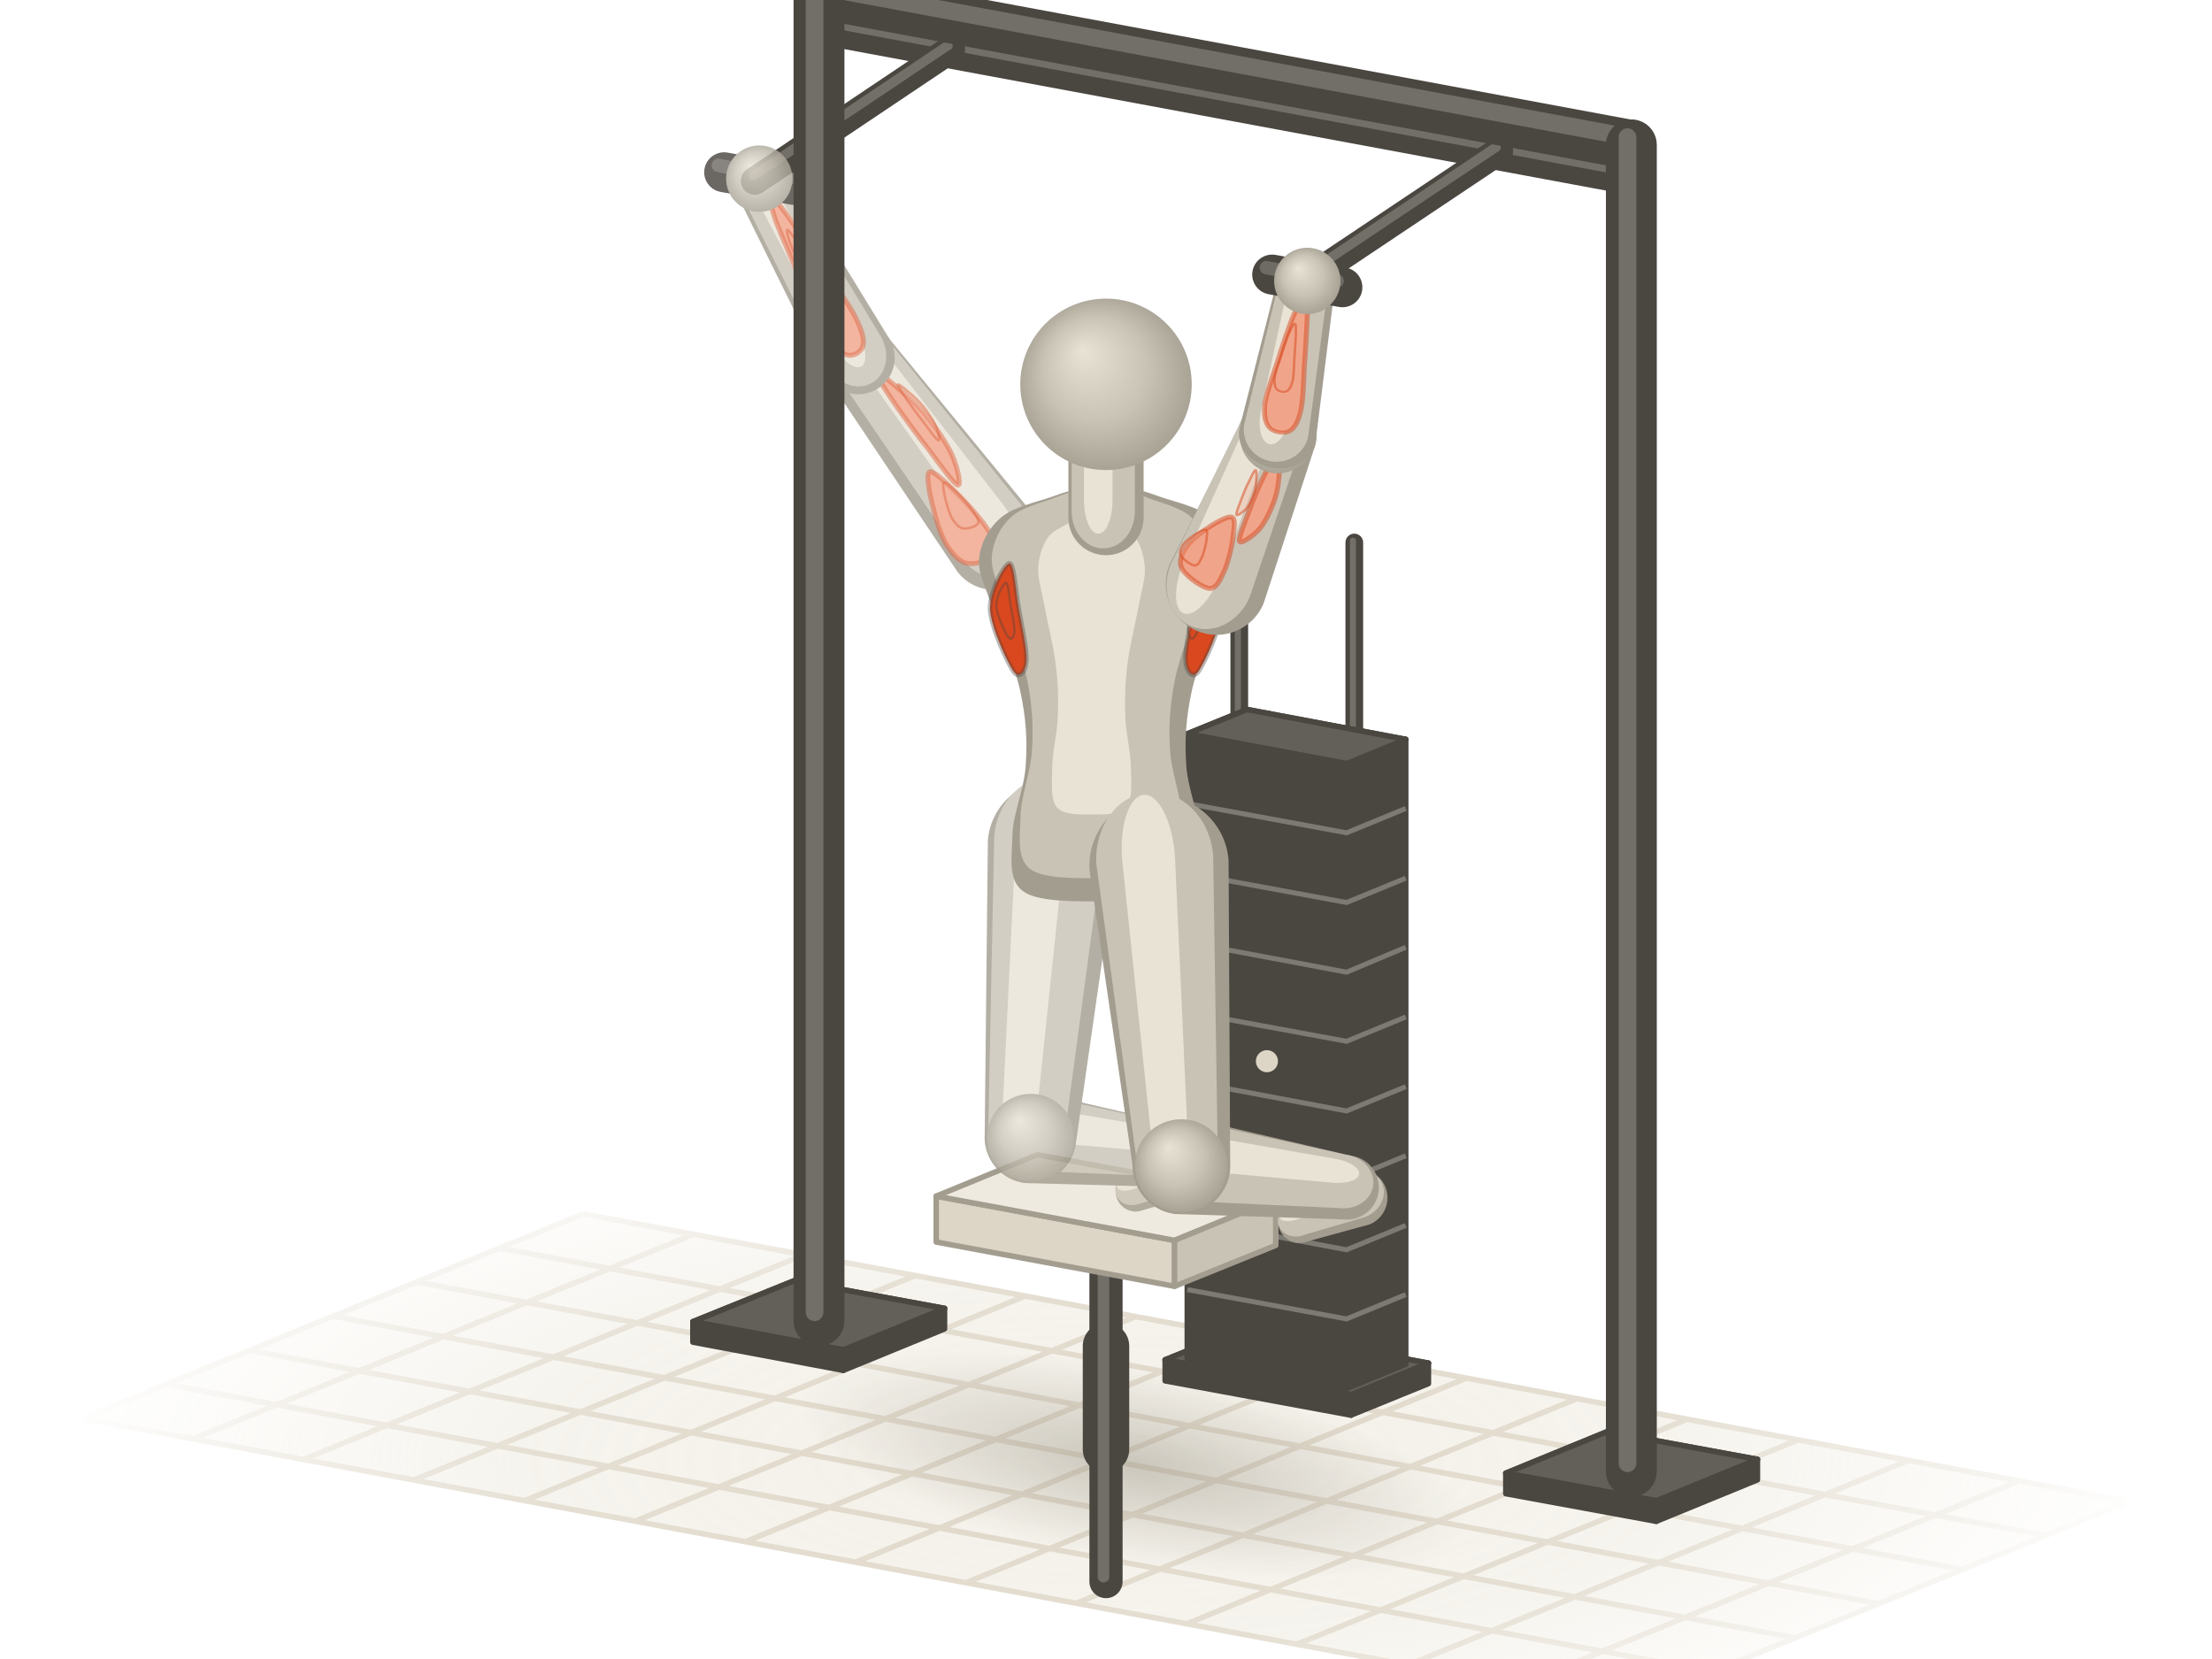
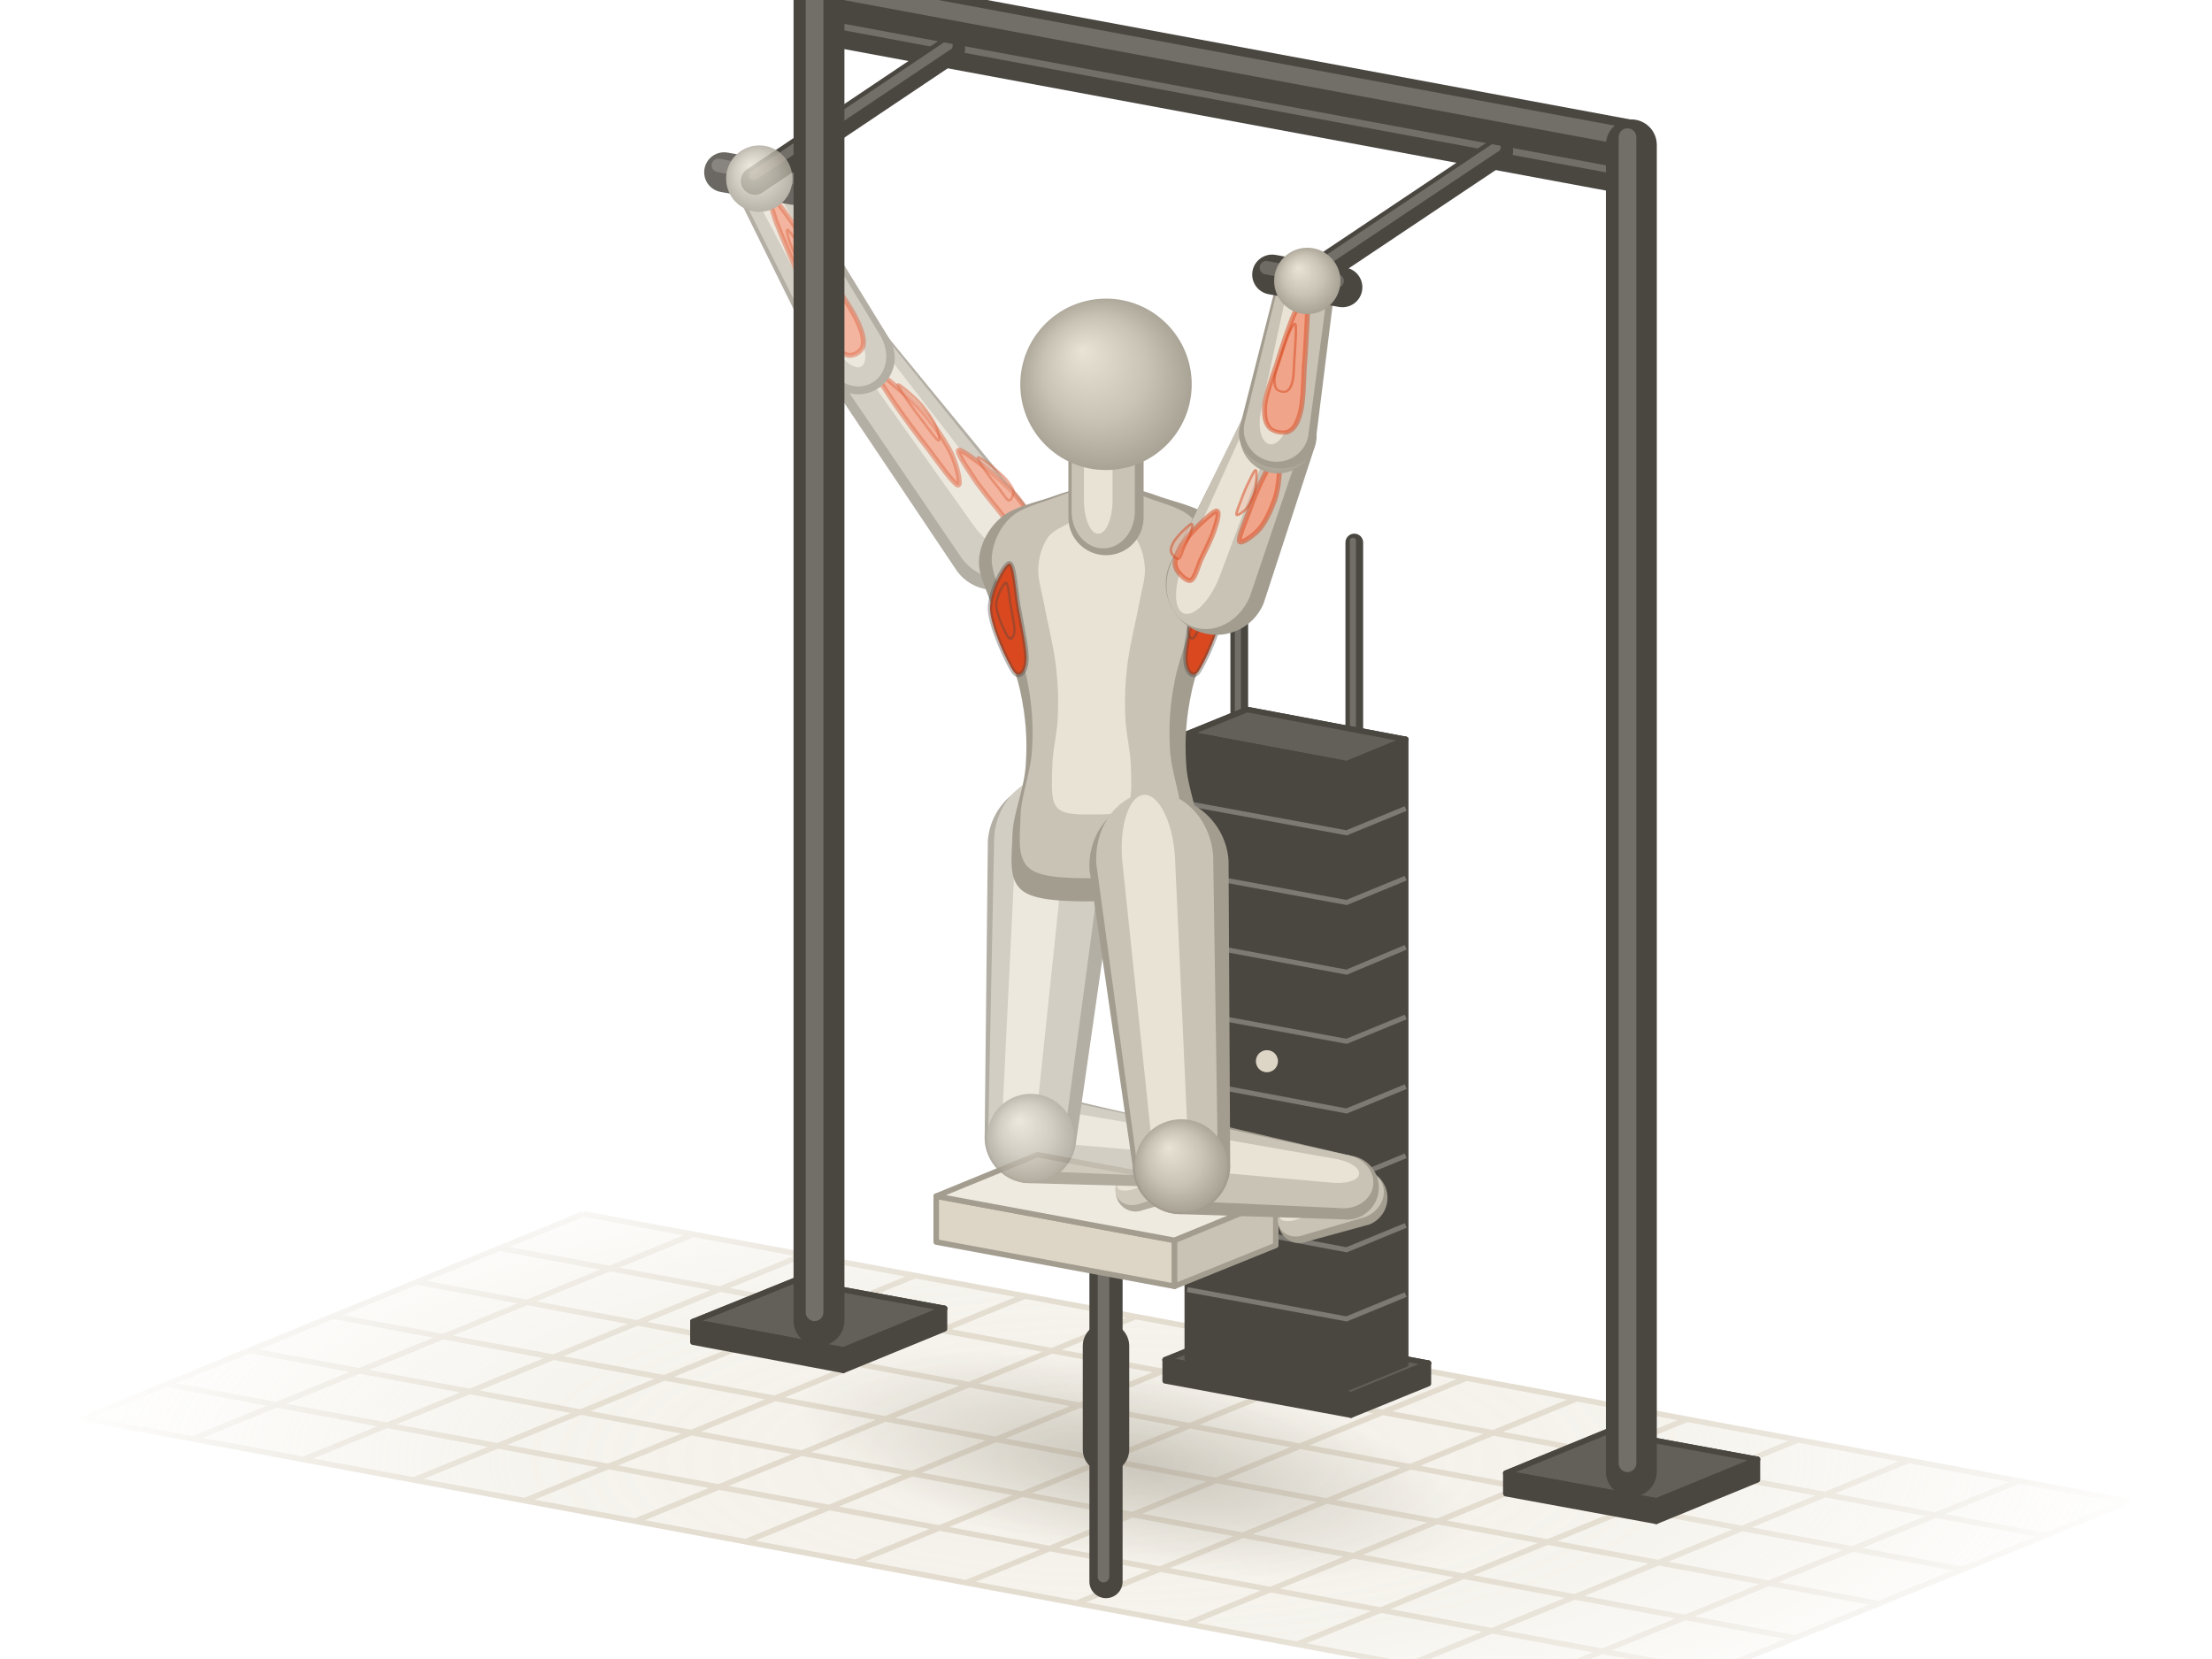
<svg xmlns="http://www.w3.org/2000/svg" viewBox="0 0 400 300">
  <defs>
    <radialGradient id="au-sph" cx=".5" cy=".5" r=".55" fx=".36" fy=".3">
      <stop offset="0" stop-color="#e9e3d6" />
      <stop offset=".55" stop-color="#c9c3b6" />
      <stop offset="1" stop-color="#a39d90" />
    </radialGradient>
    <path id="aus0" d="M-8.3 0C-8.3 5.5 -8.5 13.5 -6.5 16.6C-4.5 19.8 -0.2 18.9 3.7 18.8C7.6 18.7 12.3 16.3 16.7 16.1C21 15.8 25 16.1 29.6 17.2C34.3 18.3 40.4 21.3 44.5 22.7C48.5 24.1 50.9 25.8 53.7 25.5C56.5 25.2 59.3 23.5 61.1 21.1C63 18.7 63.9 14 64.8 11.1C65.8 8.1 66.4 5.7 66.7 3.3C67 0.9 67 -0.9 66.7 -3.3C66.4 -5.7 65.8 -8.1 64.8 -11.1C63.9 -14 63 -18.7 61.1 -21.1C59.3 -23.5 56.5 -25.2 53.7 -25.5C50.9 -25.8 48.5 -24.1 44.5 -22.7C40.4 -21.3 34.3 -18.3 29.6 -17.2C25 -16.1 21 -15.8 16.7 -16.1C12.3 -16.3 7.6 -18.7 3.7 -18.8C-0.2 -18.9 -4.5 -19.8 -6.5 -16.6C-8.5 -13.5 -8.3 -5.5 -8.3 0Z" />
    <path id="aus3" d="M0 8.6L42.4 6.6A6.6 6.6 0 0 0 42.4 -6.6L0 -8.6A8.6 8.6 0 0 0 0 8.6Z" />
    <path id="aus6" d="M0 6.6L37 4.9A4.9 4.9 0 0 0 37 -4.9L0 -6.6A6.6 6.6 0 0 0 0 6.6Z" />
    <path id="aus8" d="M0 11.8L52.9 8.3A8.3 8.3 0 0 0 52.9 -8.3L0 -11.8A11.8 11.8 0 0 0 0 11.8Z" />
    <path id="aus9" d="M0 8.3L27.8 5.5A5.5 5.5 0 0 0 27.8 -5.5L0 -8.3A8.3 8.3 0 0 0 0 8.3Z" />
    <path id="aus10" d="M0 4.9L11.6 3.6A3.6 3.6 0 0 0 11.6 -3.6L0 -4.9A4.9 4.9 0 0 0 0 4.9Z" />
    <path id="aus11" d="M0 9.2L29.1 7A7 7 0 0 0 29.1 -7L0 -9.2A9.2 9.2 0 0 0 0 9.2Z" />
    <path id="aus14" d="M0 7L34 5.2A5.2 5.2 0 0 0 34 -5.2L0 -7A7 7 0 0 0 0 7Z" />
    <path id="aus16" d="M0 12.6L54.4 8.8A8.8 8.8 0 0 0 54.4 -8.8L0 -12.6A12.6 12.6 0 0 0 0 12.6Z" />
    <path id="aus17" d="M0 8.8L30.2 5.8A5.8 5.8 0 0 0 30.2 -5.8L0 -8.8A8.8 8.8 0 0 0 0 8.8Z" />
    <path id="aus18" d="M0 5.2L11.6 3.8A3.8 3.8 0 0 0 11.6 -3.8L0 -5.2A5.2 5.2 0 0 0 0 5.2Z" />
    <path id="aus19" d="M0 6.8L11.1 6.8A6.8 6.8 0 0 0 11.1 -6.8L0 -6.8A6.8 6.8 0 0 0 0 6.8Z" />
    <radialGradient id="au-fade" gradientUnits="userSpaceOnUse" cx="200" cy="264" r="190" gradientTransform="translate(200 264) scale(1 .32) translate(-200 -264)">
      <stop offset="0" stop-color="#fff" />
      <stop offset=".55" stop-color="#fff" stop-opacity=".75" />
      <stop offset="1" stop-color="#fff" stop-opacity="0" />
    </radialGradient>
    <mask id="au-gm" maskUnits="userSpaceOnUse" x="0" y="0" width="400" height="300">
      <rect width="400" height="300" fill="url(#au-fade)" />
    </mask>
    <radialGradient id="au-shd">
      <stop offset="0" stop-color="#a39d90" stop-opacity=".5" />
      <stop offset=".55" stop-color="#a39d90" stop-opacity=".22" />
      <stop offset="1" stop-color="#a39d90" stop-opacity="0" />
    </radialGradient>
  </defs>
  <g mask="url(#au-gm)">
    <path d="M105.5 219.5L385 271.5L294.5 308.5L15 256.5Z" fill="#efeadf" fill-opacity=".7" />
    <path d="M105.5 219.5L15 256.5M125.4 223.2L34.9 260.2M145.4 226.9L54.9 263.9M165.4 230.7L74.9 267.6M185.3 234.4L94.8 271.4M205.3 238.1L114.8 275.1M225.3 241.8L134.8 278.8M245.3 245.5L154.7 282.5M265.2 249.2L174.7 286.2M285.2 252.9L194.7 289.9M305.2 256.6L214.7 293.6M325.1 260.4L234.6 297.3M345.1 264.1L254.6 301.1M365.1 267.8L274.6 304.8M385 271.5L294.5 308.5M105.5 219.5L385 271.5M90.4 225.7L370 277.7M75.3 231.8L354.9 283.8M60.2 238L339.8 290M45.1 244.2L324.7 296.2M30 250.3L309.6 302.3M15 256.5L294.5 308.5" fill="none" stroke="#ddd5c5" stroke-width="1" />
  </g>
  <g transform="rotate(10.5)">
    <ellipse fill="url(#au-shd)" cx="249.8" cy="223" rx="61.7" ry="17.6">
      <animate attributeName="rx" values="61.7;62.3;63.8;65.9;67;66.1;65.4;65.1;65;65.1;65.4;66.1;67;65.9;63.8;62.3;61.7" dur="3s" repeatCount="indefinite" />
    </ellipse>
  </g>
  <path d="M147.4 7.9L294.4 35.2A3.5 3.5 0 0 0 295.7 28.3L148.7 1A3.5 3.5 0 0 0 147.4 7.9Z" fill="#4a4640" />
  <path d="M147.3 4.5L294.3 31.9A1.2 1.2 0 0 0 294.7 29.5L147.7 2.1A1.2 1.2 0 0 0 147.3 4.5Z" fill="#fffdf8" fill-opacity=".22" />
  <path d="M170.6 6.8L135.1 30.6A2.5 2.5 0 0 0 137.9 34.8L173.4 11A2.5 2.5 0 0 0 170.6 6.8Z" fill="#4a4640" />
  <path d="M171.1 7.4L135.6 31.2A0.9 0.9 0 0 0 136.6 32.6L172.1 8.8A0.9 0.9 0 0 0 171.1 7.4Z" fill="#fffdf8" fill-opacity=".22" />
  <path d="M269.7 25.2L234.1 49A2.5 2.5 0 0 0 236.9 53.2L272.5 29.4A2.5 2.5 0 0 0 269.7 25.2Z" fill="#4a4640" />
  <path d="M270.2 25.8L234.6 49.6A0.9 0.9 0 0 0 235.6 51L271.2 27.2A0.9 0.9 0 0 0 270.2 25.8Z" fill="#fffdf8" fill-opacity=".22" />
  <path d="M222.5 94.2L222.5 248A1.6 1.6 0 0 0 225.7 248L225.7 94.2A1.6 1.6 0 0 0 222.5 94.2Z" fill="#4a4640" />
  <path d="M223.3 93.7L223.3 247.5A0.6 0.6 0 0 0 224.4 247.5L224.4 93.7A0.6 0.6 0 0 0 223.3 93.7Z" fill="#fffdf8" fill-opacity=".22" />
  <path d="M243.3 98.1L243.3 251.8A1.6 1.6 0 0 0 246.5 251.8L246.5 98.1A1.6 1.6 0 0 0 243.3 98.1Z" fill="#4a4640" />
  <path d="M244.1 97.6L244.1 251.3A0.6 0.6 0 0 0 245.2 251.3L245.2 97.6A0.6 0.6 0 0 0 244.1 97.6Z" fill="#fffdf8" fill-opacity=".22" />
  <g fill="#4a4640" stroke="#4a4640" stroke-width="1" stroke-linejoin="round">
    <path d="M258.3 246.5L258.3 250.2L244.3 255.9L244.3 252.2Z" />
    <path d="M224.7 240.2L210.7 245.9L244.3 252.2L258.3 246.5Z" />
    <path d="M224.7 240.2L210.7 245.9L244.3 252.2L258.3 246.5Z" fill="#fffdf8" fill-opacity=".14" />
    <path d="M210.7 245.9L244.3 252.2L244.3 255.9L210.7 249.7Z" />
  </g>
  <g fill="#4a4640" stroke="#4a4640" stroke-width="1" stroke-linejoin="round">
    <path d="M254.2 133.7L254.2 246.7L243.5 251.1L243.5 138.1Z" />
    <path d="M225.5 128.3L214.7 132.7L243.5 138.1L254.2 133.7Z" />
    <path d="M225.5 128.3L214.7 132.7L243.5 138.1L254.2 133.7Z" fill="#fffdf8" fill-opacity=".14" />
    <path d="M214.7 132.7L243.5 138.1L243.5 251.1L214.7 245.7Z" />
  </g>
  <path d="M214.7 145.3L243.5 150.6L254.2 146.2M214.7 157.9L243.5 163.2L254.2 158.8M214.7 170.4L243.5 175.8L254.2 171.3M214.7 183L243.5 188.3L254.2 183.9M214.7 195.5L243.5 200.9L254.2 196.5M214.7 208.1L243.5 213.4L254.2 209M214.7 220.6L243.5 226L254.2 221.6M214.7 233.2L243.5 238.5L254.2 234.1" fill="none" stroke="#fffdf8" stroke-opacity=".28" stroke-width=".9" />
  <circle cx="229.1" cy="191.9" r="2" fill="#ddd5c5" />
  <path d="M195.8 243.4L195.8 262.1A4.2 4.2 0 0 0 204.2 262.1L204.2 243.4A4.2 4.2 0 0 0 195.8 243.4Z" fill="#4a4640" />
  <path d="M197.9 242.1L197.9 260.8A1.5 1.5 0 0 0 200.8 260.8L200.8 242.1A1.5 1.5 0 0 0 197.9 242.1Z" fill="#fffdf8" fill-opacity=".22" />
  <g transform="translate(0 0)">
    <animateTransform attributeName="transform" type="translate" values="0 0;0 -1;0 -4.5;0 -10.5;0 -18.5;0 -26.5;0 -32.6;0 -36;0 -37;0 -36;0 -32.6;0 -26.5;0 -18.5;0 -10.5;0 -4.5;0 -1;0 0" dur="3s" repeatCount="indefinite" />
    <path d="M197 224.9L197 286A3 3 0 0 0 203 286L203 224.9A3 3 0 0 0 197 224.9Z" fill="#4a4640" />
    <path d="M198.5 224L198.5 285.1A1 1 0 0 0 200.6 285.1L200.6 224A1 1 0 0 0 198.5 224Z" fill="#fffdf8" fill-opacity=".22" />
    <g stroke="#a39d90" stroke-width="1" stroke-linejoin="round">
      <path d="M169.3 216.3L169.3 224.6L212.4 232.6L212.4 224.3Z" fill="#ddd5c5" />
      <path d="M187.6 208.8L230.7 216.8L212.4 224.3L169.3 216.3Z" fill="#efeadf" />
      <path d="M230.7 216.8L212.4 224.3L212.4 232.6L230.7 225.2Z" fill="#c9c3b6" />
    </g>
  </g>
  <path d="M147.2 3.3L294.2 30.6A4.5 4.5 0 0 0 295.9 21.8L148.9 -5.5A4.5 4.5 0 0 0 147.2 3.3Z" fill="#4a4640" />
  <path d="M147.1 -1L294 26.3A1.6 1.6 0 0 0 294.6 23.2L147.6 -4.1A1.6 1.6 0 0 0 147.1 -1Z" fill="#fffdf8" fill-opacity=".22" />
  <g opacity=".82">
    <g transform="translate(216.1 211.1) rotate(157.8)">
      <animateTransform attributeName="transform" type="translate" values="216.1 211.1;216.1 210.1;216.1 206.7;216.1 200.6;216.1 192.6;216.1 184.6;216.1 178.5;216.1 175.1;216.1 174.1;216.1 175.1;216.1 178.5;216.1 184.6;216.1 192.6;216.1 200.6;216.1 206.7;216.1 210.1;216.1 211.1" dur="3s" repeatCount="indefinite" />
      <animateTransform attributeName="transform" type="rotate" values="157.8;157.8;157.8;157.8;157.8;157.8;157.8;157.8;157.8;157.8;157.8;157.8;157.8;157.8;157.8;157.8;157.8" additive="sum" dur="3s" repeatCount="indefinite" />
      <use href="#aus10" fill="#a39d90" />
      <use href="#aus10" fill="#c9c3b6" transform="matrix(0.98 0 0 0.84 0.2 0.7)" />
      <use href="#aus10" fill="#e9e3d6" transform="matrix(0.9 0 0 0.38 0.7 1.9)" />
    </g>
    <g transform="translate(186.4 205.7) rotate(7.3)">
      <animateTransform attributeName="transform" type="translate" values="186.4 205.7;186.4 204.7;186.4 201.2;186.4 195.2;186.4 187.2;186.4 179.1;186.4 173.1;186.4 169.7;186.4 168.6;186.4 169.7;186.4 173.1;186.4 179.1;186.4 187.2;186.4 195.2;186.4 201.2;186.4 204.7;186.4 205.7" dur="3s" repeatCount="indefinite" />
      <animateTransform attributeName="transform" type="rotate" values="7.3;7.3;7.3;7.3;7.3;7.3;7.3;7.3;7.3;7.3;7.3;7.3;7.3;7.3;7.3;7.3;7.3" additive="sum" dur="3s" repeatCount="indefinite" />
      <use href="#aus9" fill="#a39d90" />
      <use href="#aus9" fill="#c9c3b6" transform="matrix(0.98 0 0 0.84 -0.3 -0.9)" />
      <use href="#aus9" fill="#e9e3d6" transform="matrix(0.9 0 0 0.38 -0.3 -2.5)" />
    </g>
    <g transform="translate(180 98.2) rotate(-126.6) scale(0.98 1)">
      <animateTransform attributeName="transform" type="translate" values="180 98.2;180 97.2;180 93.8;180 87.7;180 79.7;180 71.7;180 65.6;180 62.2;180 61.2;180 62.2;180 65.6;180 71.7;180 79.7;180 87.7;180 93.8;180 97.2;180 98.2" dur="3s" repeatCount="indefinite" />
      <animateTransform attributeName="transform" type="rotate" values="-126.6;-128.1;-133;-141.8;-153.9;-166.6;-176.8;-182.7;-184.5;-182.7;-176.8;-166.6;-153.9;-141.8;-133;-128.1;-126.6" additive="sum" dur="3s" repeatCount="indefinite" />
      <animateTransform attributeName="transform" type="scale" values="0.98 1;0.99 1;0.99 1;1 1;0.99 1;0.98 1;0.97 1;0.96 1;0.96 1;0.96 1;0.97 1;0.98 1;0.99 1;1 1;0.99 1;0.99 1;0.98 1" additive="sum" dur="3s" repeatCount="indefinite" />
      <use href="#aus3" fill="#a39d90" />
      <use href="#aus3" fill="#c9c3b6" transform="matrix(0.98 0 0 0.84 1.4 0.7)" />
      <use href="#aus3" fill="#e9e3d6" transform="matrix(0.9 0 0 0.38 4.8 2)" />
      <path id="aum4" d="M12.7 0.8C12.2 1.3 15.5 2.7 17.8 3.2C20.1 3.7 23.6 3.8 26.3 3.7C29 3.6 31.9 3 33.9 2.5C35.9 2.1 38.6 1.4 38.2 1C37.7 0.7 34.2 0.5 31.4 0.4C28.5 0.3 24.3 0.3 21.2 0.4C18.1 0.4 13.3 0.3 12.7 0.8Z" fill="#f0a58a" stroke="#d9481f" stroke-opacity=".5" stroke-width=".9" stroke-linejoin="round" />
      <use href="#aum4" fill="#fffdf8" fill-opacity=".3" stroke="none" transform="matrix(0.5 0 0 0.5 15.1 2.4)" />
-       <path id="aum5" d="M-1.7 -0.7C-2.4 -1.8 -1.1 -5.2 0 -6.2C1.1 -7.3 3.1 -7.4 5.1 -7.3C7.1 -7.1 9.8 -6.2 11.9 -5.3C14 -4.5 17.7 -2.8 17.8 -2C17.9 -1.2 15 -0.8 12.7 -0.4C10.5 0 6.6 0.4 4.2 0.4C1.8 0.3 -1 0.4 -1.7 -0.7Z" fill="#f0a58a" stroke="#d9481f" stroke-opacity=".5" stroke-width=".9" stroke-linejoin="round" />
-       <use href="#aum5" fill="#fffdf8" fill-opacity=".3" stroke="none" transform="matrix(0.5 0 0 0.5 5.7 0)" />
+       <path id="aum5" d="M-1.7 4.3C-2.4 4.9 -1.1 6.9 0 7.6C1.1 8.2 3.1 8.2 5.1 8.1C7.1 7.9 9.8 7.3 11.9 6.8C14 6.2 17.7 5.2 17.8 4.7C17.9 4.2 15 4 12.7 3.9C10.5 3.7 6.6 3.9 4.2 4C1.8 4.1 -1 3.7 -1.7 4.3Z" fill="#f0a58a" stroke="#d9481f" stroke-opacity=".5" stroke-width=".9" stroke-linejoin="round" />
+       <use href="#aum5" fill="#fffdf8" fill-opacity=".3" stroke="none" transform="matrix(0.5 0 0 0.5 5.7 4.4)" />
    </g>
    <g transform="translate(155.2 64.7)">
      <animateTransform attributeName="transform" type="translate" values="155.2 64.7;154.2 64.2;151.3 62.9;146.7 61.5;142.2 61.1;139.6 62.1;139 63.3;139.2 64.1;139.4 64.3;139.2 64.1;139 63.3;139.6 62.1;142.2 61.1;146.7 61.5;151.3 62.9;154.2 64.2;155.2 64.7" dur="3s" repeatCount="indefinite" />
      <circle r="6.4" fill="url(#au-sph)" />
    </g>
    <g transform="translate(155.2 64.7) rotate(-118.9) scale(1 1)">
      <animateTransform attributeName="transform" type="translate" values="155.2 64.7;154.2 64.2;151.3 62.9;146.7 61.5;142.2 61.1;139.6 62.1;139 63.3;139.2 64.1;139.4 64.3;139.2 64.1;139 63.3;139.6 62.1;142.2 61.1;146.7 61.5;151.3 62.9;154.2 64.2;155.2 64.7" dur="3s" repeatCount="indefinite" />
      <animateTransform attributeName="transform" type="rotate" values="-118.9;-118.3;-116.5;-113.1;-108.6;-103.9;-100.2;-98.1;-97.4;-98.1;-100.2;-103.9;-108.6;-113.1;-116.5;-118.3;-118.9" additive="sum" dur="3s" repeatCount="indefinite" />
      <animateTransform attributeName="transform" type="scale" values="1 1;1 1;0.99 1;0.97 1;0.94 1;0.9 1;0.87 1;0.86 1;0.85 1;0.86 1;0.87 1;0.9 1;0.94 1;0.97 1;0.99 1;1 1;1 1" additive="sum" dur="3s" repeatCount="indefinite" />
      <use href="#aus6" fill="#a39d90" />
      <use href="#aus6" fill="#c9c3b6" transform="matrix(0.98 0 0 0.84 1.3 -0.1)" />
      <use href="#aus6" fill="#e9e3d6" transform="matrix(0.9 0 0 0.38 4.3 -0.3)" />
      <path id="aum7" d="M1.5 1.8C2.3 2.6 4.1 3 6.7 3.1C9.2 3.2 12.9 2.7 16.6 2.4C20.3 2.1 26.1 1.5 28.9 1.2C31.6 0.8 33.3 0.7 33.3 0.3C33.3 -0.1 31.6 -0.6 28.9 -1.1C26.1 -1.5 20.3 -2 16.6 -2.4C12.9 -2.7 9.2 -3.2 6.7 -3.1C4.1 -2.9 2.3 -2.4 1.5 -1.6C0.6 -0.8 0.6 1 1.5 1.8Z" fill="#f0a58a" stroke="#d9481f" stroke-opacity=".5" stroke-width=".9" stroke-linejoin="round" />
      <use href="#aum7" fill="#fffdf8" fill-opacity=".3" stroke="none" transform="matrix(0.5 0 0 0.5 9.8 -0.2)" />
    </g>
    <g transform="translate(137.3 32.3)">
      <animateTransform attributeName="transform" type="translate" values="137.3 32.3;136.7 31.8;135 30.2;132.7 28.6;131.1 28.3;131.6 29.7;133.3 31.5;134.8 32.8;135.3 33.2;134.8 32.8;133.3 31.5;131.6 29.7;131.1 28.3;132.7 28.6;135 30.2;136.7 31.8;137.3 32.3" dur="3s" repeatCount="indefinite" />
      <path d="M-7 2.4L5.7 4.7A3.6 3.6 0 0 0 7 -2.4L-5.7 -4.7A3.6 3.6 0 0 0 -7 2.4Z" fill="#4a4640" />
      <path d="M-7.6 -1.2L5.2 1.2A1.2 1.2 0 0 0 5.6 -1.2L-7.2 -3.6A1.2 1.2 0 0 0 -7.6 -1.2Z" fill="#fffdf8" fill-opacity=".2" />
      <circle r="6" fill="url(#au-sph)" />
    </g>
    <g transform="translate(190.4 152.9) rotate(94.4)">
      <animateTransform attributeName="transform" type="translate" values="190.4 152.9;190.4 151.9;190.4 148.5;190.4 142.4;190.4 134.4;190.4 126.4;190.4 120.3;190.4 116.9;190.4 115.9;190.4 116.9;190.4 120.3;190.4 126.4;190.4 134.4;190.4 142.4;190.4 148.5;190.4 151.9;190.4 152.9" dur="3s" repeatCount="indefinite" />
      <animateTransform attributeName="transform" type="rotate" values="94.4;94.4;94.4;94.4;94.4;94.4;94.4;94.4;94.4;94.4;94.4;94.4;94.4;94.4;94.4;94.4;94.4" additive="sum" dur="3s" repeatCount="indefinite" />
      <use href="#aus8" fill="#a39d90" />
      <use href="#aus8" fill="#c9c3b6" transform="matrix(0.98 0 0 0.84 -0.8 0.8)" />
      <use href="#aus8" fill="#e9e3d6" transform="matrix(0.9 0 0 0.38 -1.1 2.3)" />
    </g>
    <g transform="translate(186.4 205.7)">
      <animateTransform attributeName="transform" type="translate" values="186.4 205.7;186.4 204.7;186.4 201.2;186.4 195.2;186.4 187.2;186.4 179.1;186.4 173.1;186.4 169.7;186.4 168.6;186.4 169.7;186.4 173.1;186.4 179.1;186.4 187.2;186.4 195.2;186.4 201.2;186.4 204.7;186.4 205.7" dur="3s" repeatCount="indefinite" />
      <circle r="7.9" fill="url(#au-sph)" />
    </g>
  </g>
  <g fill="#4a4640" stroke="#4a4640" stroke-width="1" stroke-linejoin="round">
    <path d="M170.8 236.6L170.8 240.3L152.5 247.8L152.5 244.1Z" />
    <path d="M143.6 231.6L125.3 239L152.5 244.1L170.8 236.6Z" />
    <path d="M143.6 231.6L125.3 239L152.5 244.1L170.8 236.6Z" fill="#fffdf8" fill-opacity=".14" />
    <path d="M125.3 239L152.5 244.1L152.5 247.8L125.3 242.7Z" />
  </g>
  <path d="M143.5 -1.1L143.5 238.8A4.6 4.6 0 0 0 152.7 238.8L152.7 -1.1A4.6 4.6 0 0 0 143.5 -1.1Z" fill="#4a4640" />
  <path d="M145.7 -2.6L145.7 237.3A1.6 1.6 0 0 0 148.9 237.3L148.9 -2.6A1.6 1.6 0 0 0 145.7 -2.6Z" fill="#fffdf8" fill-opacity=".22" />
  <g transform="translate(245.7 216.6) rotate(157.8)">
    <animateTransform attributeName="transform" type="translate" values="245.7 216.6;245.7 215.6;245.7 212.2;245.7 206.1;245.7 198.1;245.7 190.1;245.7 184;245.7 180.6;245.7 179.6;245.7 180.6;245.7 184;245.7 190.1;245.7 198.1;245.7 206.1;245.7 212.2;245.7 215.6;245.7 216.6" dur="3s" repeatCount="indefinite" />
    <animateTransform attributeName="transform" type="rotate" values="157.8;157.8;157.8;157.8;157.8;157.8;157.8;157.8;157.8;157.8;157.8;157.8;157.8;157.8;157.8;157.8;157.8" additive="sum" dur="3s" repeatCount="indefinite" />
    <use href="#aus18" fill="#a39d90" />
    <use href="#aus18" fill="#c9c3b6" transform="matrix(0.98 0 0 0.84 0.2 0.7)" />
    <use href="#aus18" fill="#e9e3d6" transform="matrix(0.9 0 0 0.38 0.7 2)" />
  </g>
  <g transform="translate(213.6 210.8) rotate(7.5)">
    <animateTransform attributeName="transform" type="translate" values="213.6 210.8;213.6 209.7;213.6 206.3;213.6 200.3;213.6 192.2;213.6 184.2;213.6 178.2;213.6 174.7;213.6 173.7;213.6 174.7;213.6 178.2;213.6 184.2;213.6 192.2;213.6 200.3;213.6 206.3;213.6 209.7;213.6 210.8" dur="3s" repeatCount="indefinite" />
    <animateTransform attributeName="transform" type="rotate" values="7.5;7.5;7.5;7.5;7.5;7.5;7.5;7.5;7.5;7.5;7.5;7.5;7.5;7.5;7.5;7.5;7.5" additive="sum" dur="3s" repeatCount="indefinite" />
    <use href="#aus17" fill="#a39d90" />
    <use href="#aus17" fill="#c9c3b6" transform="matrix(0.98 0 0 0.84 -0.4 -1)" />
    <use href="#aus17" fill="#e9e3d6" transform="matrix(0.9 0 0 0.38 -0.3 -2.7)" />
  </g>
  <g transform="translate(200 154.7) rotate(-90) scale(1 0.9)">
    <animateTransform attributeName="transform" type="translate" values="200 154.7;200 153.7;200 150.3;200 144.2;200 136.2;200 128.2;200 122.1;200 118.7;200 117.7;200 118.7;200 122.1;200 128.2;200 136.2;200 144.2;200 150.3;200 153.7;200 154.7" dur="3s" repeatCount="indefinite" />
    <animateTransform attributeName="transform" type="rotate" values="-90;-90;-90;-90;-90;-90;-90;-90;-90;-90;-90;-90;-90;-90;-90;-90;-90" additive="sum" dur="3s" repeatCount="indefinite" />
    <animateTransform attributeName="transform" type="scale" values="1 0.9;1 0.9;1 0.9;1 0.9;1 0.9;1 0.9;1 0.9;1 0.9;1 0.9;1 0.9;1 0.9;1 0.9;1 0.9;1 0.9;1 0.9;1 0.9;1 0.9" additive="sum" dur="3s" repeatCount="indefinite" />
    <use href="#aus0" fill="#a39d90" />
    <use href="#aus0" fill="#c9c3b6" transform="matrix(0.94 0 0 0.86 3.7 -1)" />
    <use href="#aus0" fill="#e9e3d6" transform="matrix(0.72 0 0 0.42 13.4 -2.9)" />
    <path id="aum1" d="M52.8 19.4C52.8 20.4 47.7 23.4 44.5 23.3C41.2 23.1 34.9 19.8 33.3 18.6C31.8 17.4 33.3 16.1 35.2 16C37 15.8 41.5 16.9 44.5 17.5C47.4 18.1 52.8 18.4 52.8 19.4Z" fill="#d9481f" stroke="#4a4640" stroke-opacity=".38" stroke-width=".9" stroke-linejoin="round" />
    <use href="#aum1" fill="#fffdf8" fill-opacity=".3" stroke="none" transform="matrix(0.5 0 0 0.5 22.9 8.5)" />
    <path id="aum2" d="M52.8 -19.4C52.8 -20.4 47.7 -23.4 44.5 -23.3C41.2 -23.1 34.9 -19.8 33.3 -18.6C31.8 -17.4 33.3 -16.1 35.2 -16C37 -15.8 41.5 -16.9 44.5 -17.5C47.4 -18.1 52.8 -18.4 52.8 -19.4Z" fill="#d9481f" stroke="#4a4640" stroke-opacity=".38" stroke-width=".9" stroke-linejoin="round" />
    <use href="#aum2" fill="#fffdf8" fill-opacity=".3" stroke="none" transform="matrix(0.5 0 0 0.5 22.9 -10.4)" />
  </g>
  <g transform="translate(200 93.6) rotate(-90)">
    <animateTransform attributeName="transform" type="translate" values="200 93.6;200 92.6;200 89.1;200 83.1;200 75.1;200 67;200 61;200 57.6;200 56.5;200 57.6;200 61;200 67;200 75.1;200 83.1;200 89.1;200 92.6;200 93.6" dur="3s" repeatCount="indefinite" />
    <animateTransform attributeName="transform" type="rotate" values="-90;-90;-90;-90;-90;-90;-90;-90;-90;-90;-90;-90;-90;-90;-90;-90;-90" additive="sum" dur="3s" repeatCount="indefinite" />
    <use href="#aus19" fill="#a39d90" />
    <use href="#aus19" fill="#c9c3b6" transform="matrix(0.98 0 0 0.84 1.1 -0.5)" />
    <use href="#aus19" fill="#e9e3d6" transform="matrix(0.9 0 0 0.38 3.2 -1.4)" />
  </g>
  <g transform="translate(200 69.5)">
    <animateTransform attributeName="transform" type="translate" values="200 69.5;200 68.5;200 65.1;200 59;200 51;200 43;200 36.9;200 33.5;200 32.5;200 33.5;200 36.9;200 43;200 51;200 59;200 65.1;200 68.5;200 69.5" dur="3s" repeatCount="indefinite" />
    <circle r="15.5" fill="url(#au-sph)" />
  </g>
  <g transform="translate(209.6 156.5) rotate(85.7)">
    <animateTransform attributeName="transform" type="translate" values="209.6 156.5;209.6 155.5;209.6 152;209.6 146;209.6 138;209.6 130;209.6 123.9;209.6 120.5;209.6 119.4;209.6 120.5;209.6 123.9;209.6 130;209.6 138;209.6 146;209.6 152;209.6 155.5;209.6 156.5" dur="3s" repeatCount="indefinite" />
    <animateTransform attributeName="transform" type="rotate" values="85.7;85.7;85.7;85.7;85.7;85.7;85.7;85.7;85.7;85.7;85.7;85.7;85.7;85.7;85.7;85.7;85.7" additive="sum" dur="3s" repeatCount="indefinite" />
    <use href="#aus16" fill="#a39d90" />
    <use href="#aus16" fill="#c9c3b6" transform="matrix(0.98 0 0 0.84 -1 0.7)" />
    <use href="#aus16" fill="#e9e3d6" transform="matrix(0.9 0 0 0.38 -1.6 1.8)" />
  </g>
  <g transform="translate(213.6 210.8)">
    <animateTransform attributeName="transform" type="translate" values="213.6 210.8;213.6 209.7;213.6 206.3;213.6 200.3;213.6 192.2;213.6 184.2;213.6 178.2;213.6 174.7;213.6 173.7;213.6 174.7;213.6 178.2;213.6 184.2;213.6 192.2;213.6 200.3;213.6 206.3;213.6 209.7;213.6 210.8" dur="3s" repeatCount="indefinite" />
    <circle r="8.4" fill="url(#au-sph)" />
  </g>
  <g fill="#4a4640" stroke="#4a4640" stroke-width="1" stroke-linejoin="round">
    <path d="M317.8 263.9L317.8 267.6L299.5 275.1L299.5 271.4Z" />
    <path d="M290.6 258.9L272.3 266.4L299.5 271.4L317.8 263.9Z" />
    <path d="M290.6 258.9L272.3 266.4L299.5 271.4L317.8 263.9Z" fill="#fffdf8" fill-opacity=".14" />
    <path d="M272.3 266.4L299.5 271.4L299.5 275.1L272.3 270.1Z" />
  </g>
  <path d="M290.4 26.2L290.4 266.1A4.6 4.6 0 0 0 299.6 266.1L299.6 26.2A4.6 4.6 0 0 0 290.4 26.2Z" fill="#4a4640" />
  <path d="M292.7 24.8L292.7 264.6A1.6 1.6 0 0 0 295.9 264.6L295.9 24.8A1.6 1.6 0 0 0 292.7 24.8Z" fill="#fffdf8" fill-opacity=".22" />
  <g transform="translate(220 105.6) rotate(-67.6) scale(1 1)">
    <animateTransform attributeName="transform" type="translate" values="220 105.6;220 104.6;220 101.2;220 95.1;220 87.1;220 79.1;220 73;220 69.6;220 68.6;220 69.6;220 73;220 79.1;220 87.1;220 95.1;220 101.2;220 104.6;220 105.6" dur="3s" repeatCount="indefinite" />
    <animateTransform attributeName="transform" type="rotate" values="-67.6;-65.3;-57.2;-41.2;-17.6;5.9;21.6;29.5;31.8;29.5;21.6;5.9;-17.6;-41.2;-57.2;-65.3;-67.6" additive="sum" dur="3s" repeatCount="indefinite" />
    <animateTransform attributeName="transform" type="scale" values="1 1;0.98 1;0.93 1;0.86 1;0.83 1;0.87 1;0.94 1;0.98 1;1 1;0.98 1;0.94 1;0.87 1;0.83 1;0.86 1;0.93 1;0.98 1;1 1" additive="sum" dur="3s" repeatCount="indefinite" />
    <use href="#aus11" fill="#a39d90" />
    <use href="#aus11" fill="#c9c3b6" transform="matrix(0.98 0 0 0.84 0.2 -1.3)" />
    <use href="#aus11" fill="#e9e3d6" transform="matrix(0.9 0 0 0.38 1.1 -3.5)" />
    <path id="aum12" d="M8.7 0.9C8.3 1.4 10.7 2.9 12.2 3.4C13.8 3.9 16.2 4 18.1 3.9C19.9 3.8 21.9 3.2 23.3 2.7C24.7 2.2 26.5 1.5 26.2 1.1C25.9 0.7 23.5 0.6 21.5 0.5C19.6 0.3 16.7 0.3 14.6 0.4C12.4 0.5 9.1 0.4 8.7 0.9Z" fill="#f0a58a" stroke="#d9481f" stroke-opacity=".5" stroke-width=".9" stroke-linejoin="round" />
    <use href="#aum12" fill="#fffdf8" fill-opacity=".3" stroke="none" transform="matrix(0.5 0 0 0.5 8.6 -1.9)" />
-     <path id="aum13" d="M-1.2 -0.8C-1.7 -2 -0.8 -5.5 0 -6.6C0.8 -7.8 2.1 -7.9 3.5 -7.7C4.9 -7.6 6.7 -6.6 8.2 -5.7C9.6 -4.8 12.1 -3 12.2 -2.1C12.3 -1.2 10.3 -0.9 8.7 -0.4C7.2 0 4.6 0.4 2.9 0.4C1.3 0.3 -0.7 0.4 -1.2 -0.8Z" fill="#f0a58a" stroke="#d9481f" stroke-opacity=".5" stroke-width=".9" stroke-linejoin="round" />
-     <use href="#aum13" fill="#fffdf8" fill-opacity=".3" stroke="none" transform="matrix(0.5 0 0 0.5 2.2 -4.5)" />
+     <path id="aum13" d="M-1.2 -4.6C-1.7 -5.2 -0.8 -7.4 0 -8C0.8 -8.7 2.1 -8.7 3.5 -8.6C4.9 -8.4 6.7 -7.8 8.2 -7.2C9.6 -6.6 12.1 -5.5 12.2 -5C12.3 -4.4 10.3 -4.2 8.7 -4.1C7.2 -4 4.6 -4.2 2.9 -4.3C1.3 -4.3 -0.7 -4 -1.2 -4.6Z" fill="#f0a58a" stroke="#d9481f" stroke-opacity=".5" stroke-width=".9" stroke-linejoin="round" />
+     <use href="#aum13" fill="#fffdf8" fill-opacity=".3" stroke="none" transform="matrix(0.5 0 0 0.5 2.2 -5.8)" />
  </g>
  <g transform="translate(231 78.8)">
    <animateTransform attributeName="transform" type="translate" values="231 78.8;231.9 78.7;234.6 78.4;238.8 78.6;242.9 79.8;245.1 81.7;245.3 83.1;244.9 83.7;244.7 83.9;244.9 83.7;245.3 83.1;245.1 81.7;242.9 79.8;238.8 78.6;234.6 78.4;231.9 78.7;231 78.8" dur="3s" repeatCount="indefinite" />
    <circle r="6.8" fill="url(#au-sph)" />
  </g>
  <g transform="translate(231 78.8) rotate(-79.3) scale(0.84 1)">
    <animateTransform attributeName="transform" type="translate" values="231 78.8;231.9 78.7;234.6 78.4;238.8 78.6;242.9 79.8;245.1 81.7;245.3 83.1;244.9 83.7;244.7 83.9;244.9 83.7;245.3 83.1;245.1 81.7;242.9 79.8;238.8 78.6;234.6 78.4;231.9 78.7;231 78.8" dur="3s" repeatCount="indefinite" />
    <animateTransform attributeName="transform" type="rotate" values="-79.3;-80.2;-83.2;-88.2;-94.5;-100.5;-104.7;-107.1;-107.8;-107.1;-104.7;-100.5;-94.5;-88.2;-83.2;-80.2;-79.3" additive="sum" dur="3s" repeatCount="indefinite" />
    <animateTransform attributeName="transform" type="scale" values="0.84 1;0.85 1;0.86 1;0.89 1;0.92 1;0.96 1;0.98 1;1 1;1 1;1 1;0.98 1;0.96 1;0.92 1;0.89 1;0.86 1;0.85 1;0.84 1" additive="sum" dur="3s" repeatCount="indefinite" />
    <use href="#aus14" fill="#a39d90" />
    <use href="#aus14" fill="#c9c3b6" transform="matrix(0.98 0 0 0.84 1.2 -0.4)" />
    <use href="#aus14" fill="#e9e3d6" transform="matrix(0.9 0 0 0.38 4.2 -1.1)" />
    <path id="aum15" d="M1.4 1.9C2.2 2.8 3.8 3.2 6.1 3.3C8.4 3.4 11.9 2.9 15.3 2.5C18.7 2.2 23.9 1.6 26.5 1.3C29 0.9 30.6 0.7 30.6 0.3C30.6 -0.1 29 -0.6 26.5 -1.1C23.9 -1.6 18.7 -2.2 15.3 -2.5C11.9 -2.9 8.4 -3.4 6.1 -3.3C3.8 -3.1 2.2 -2.6 1.4 -1.7C0.6 -0.9 0.6 1.1 1.4 1.9Z" fill="#f0a58a" stroke="#d9481f" stroke-opacity=".5" stroke-width=".9" stroke-linejoin="round" />
    <use href="#aum15" fill="#fffdf8" fill-opacity=".3" stroke="none" transform="matrix(0.5 0 0 0.5 9.1 -0.8)" />
  </g>
  <g transform="translate(236.4 50.8)">
    <animateTransform attributeName="transform" type="translate" values="236.4 50.8;236.8 50.4;238.1 49.4;239.8 48.5;240.5 48.6;239.2 49.7;236.8 50.8;235 51.4;234.4 51.6;235 51.4;236.8 50.8;239.2 49.7;240.5 48.6;239.8 48.5;238.1 49.4;236.8 50.4;236.4 50.8" dur="3s" repeatCount="indefinite" />
    <path d="M-7 2.4L5.7 4.7A3.6 3.6 0 0 0 7 -2.4L-5.7 -4.7A3.6 3.6 0 0 0 -7 2.4Z" fill="#4a4640" />
    <path d="M-7.6 -1.2L5.2 1.2A1.2 1.2 0 0 0 5.6 -1.2L-7.2 -3.6A1.2 1.2 0 0 0 -7.6 -1.2Z" fill="#fffdf8" fill-opacity=".2" />
    <circle r="6" fill="url(#au-sph)" />
  </g>
</svg>
